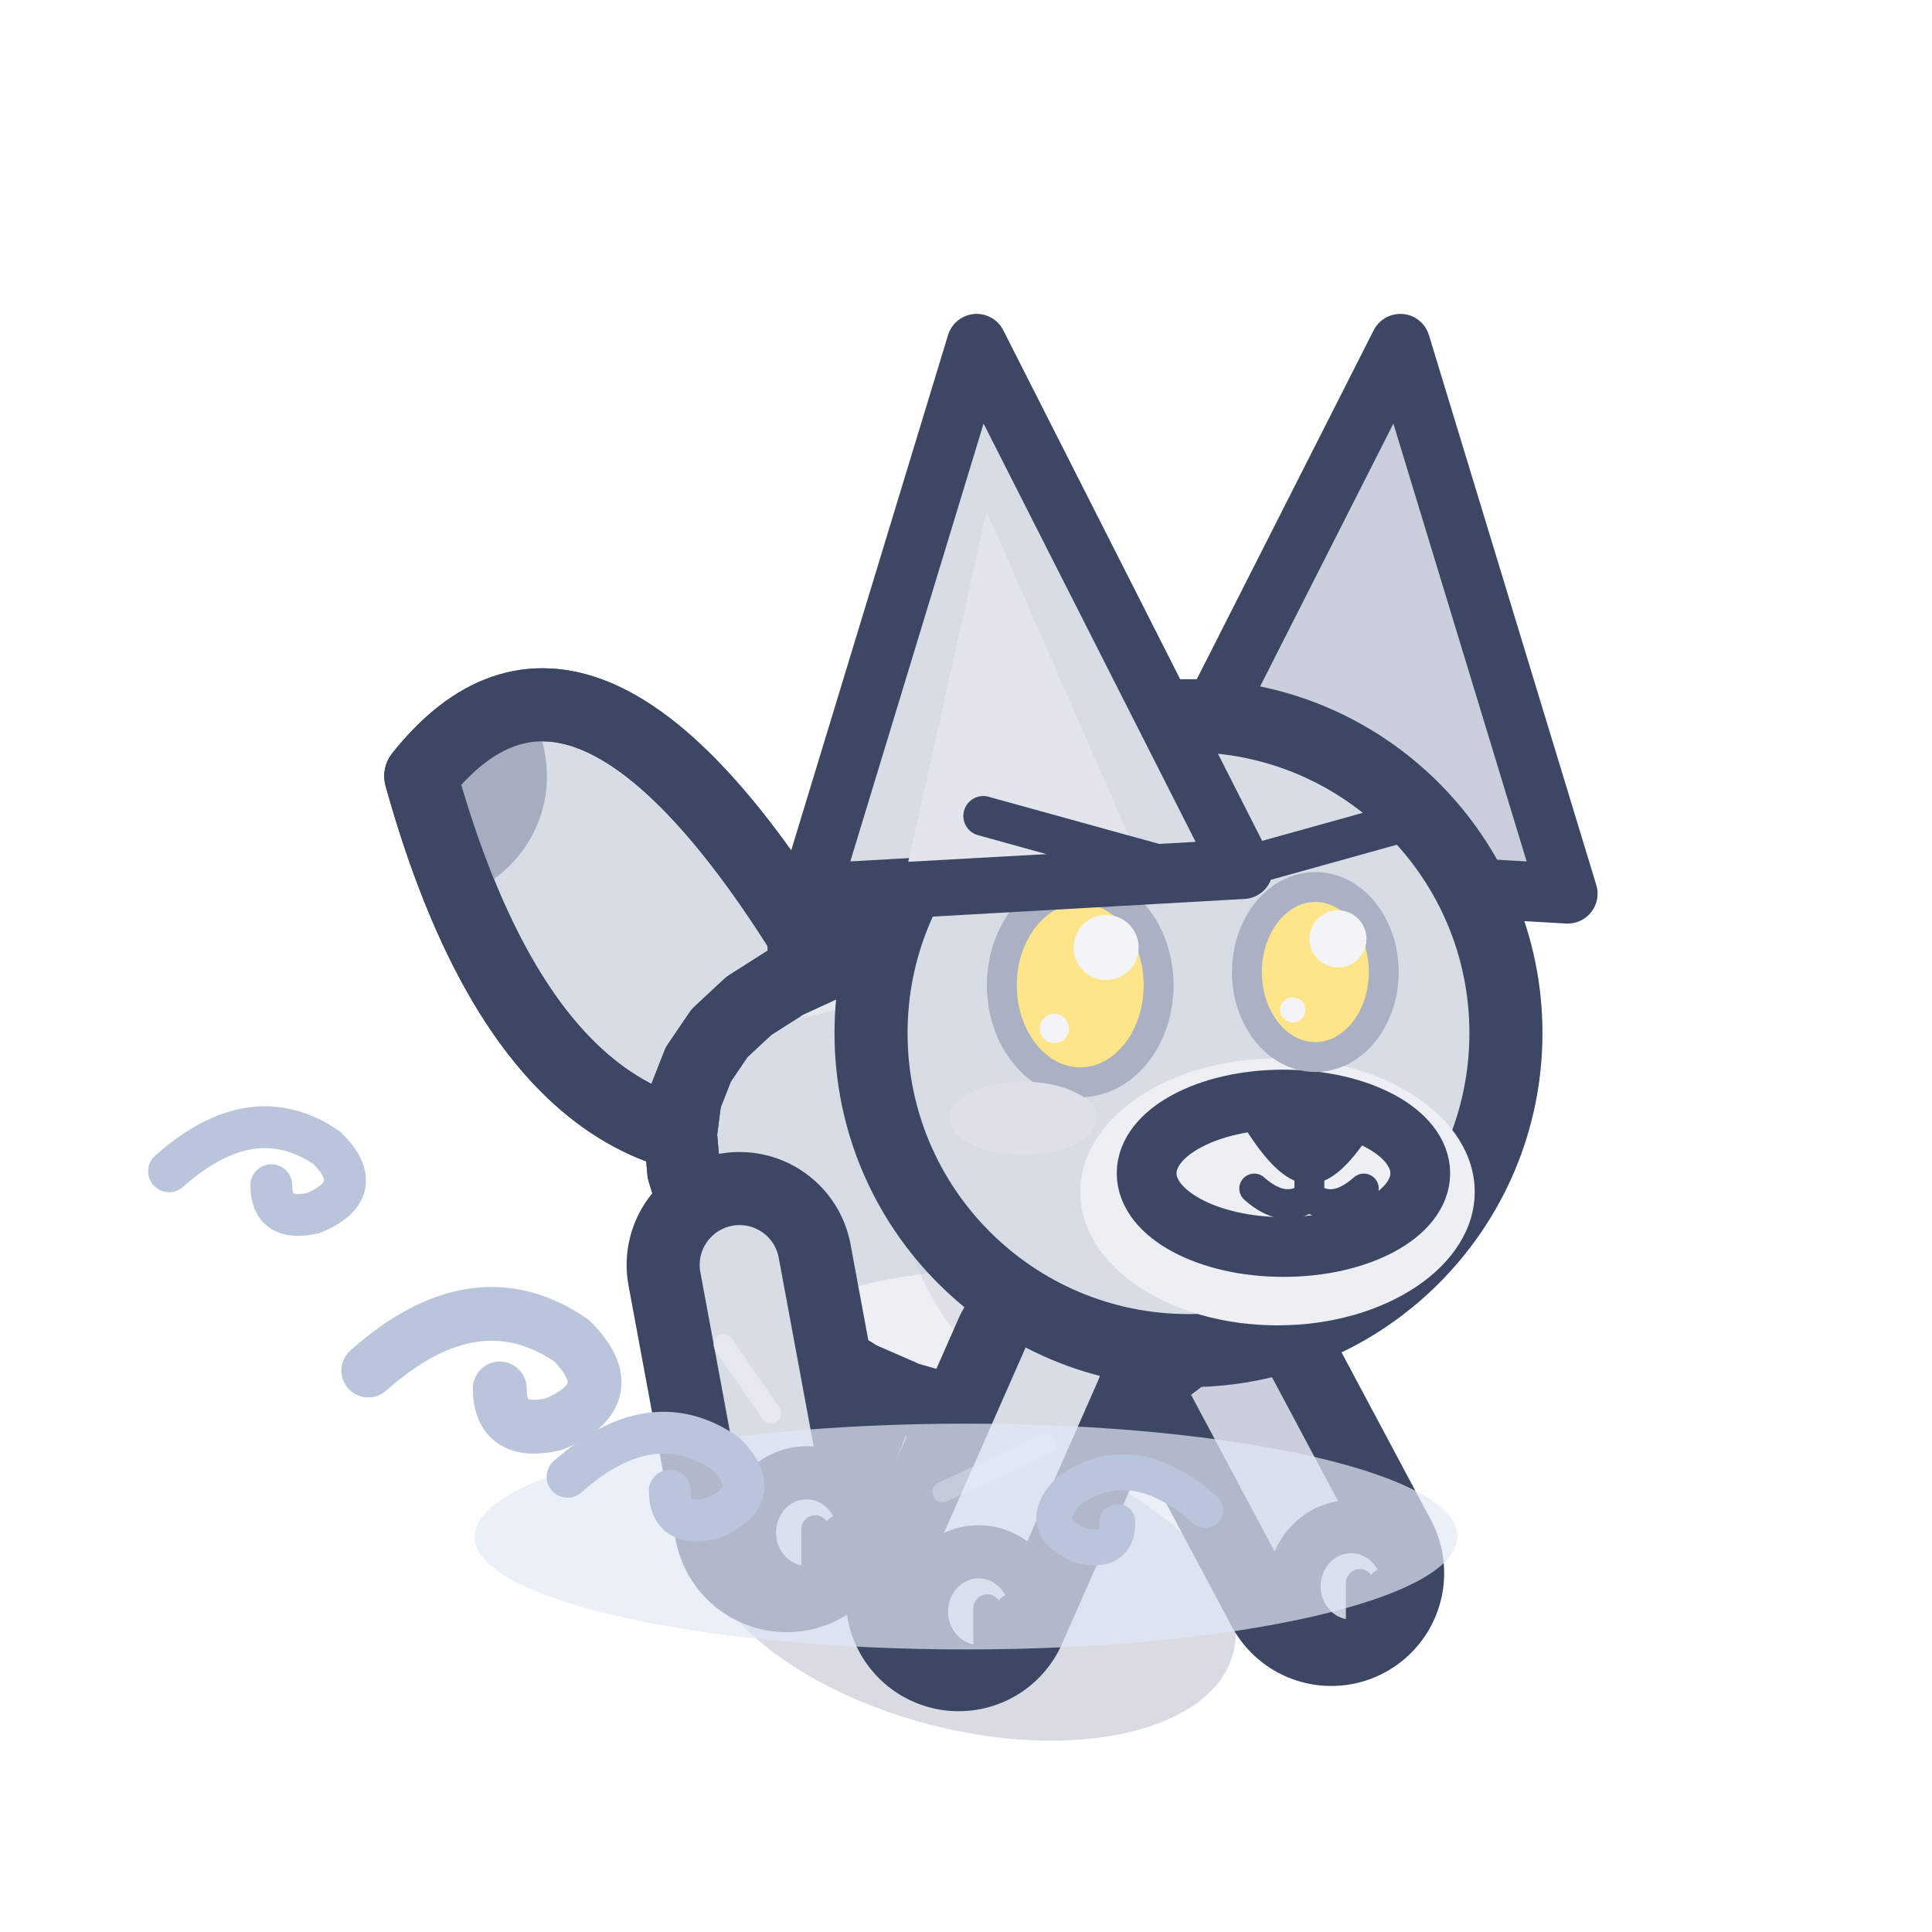
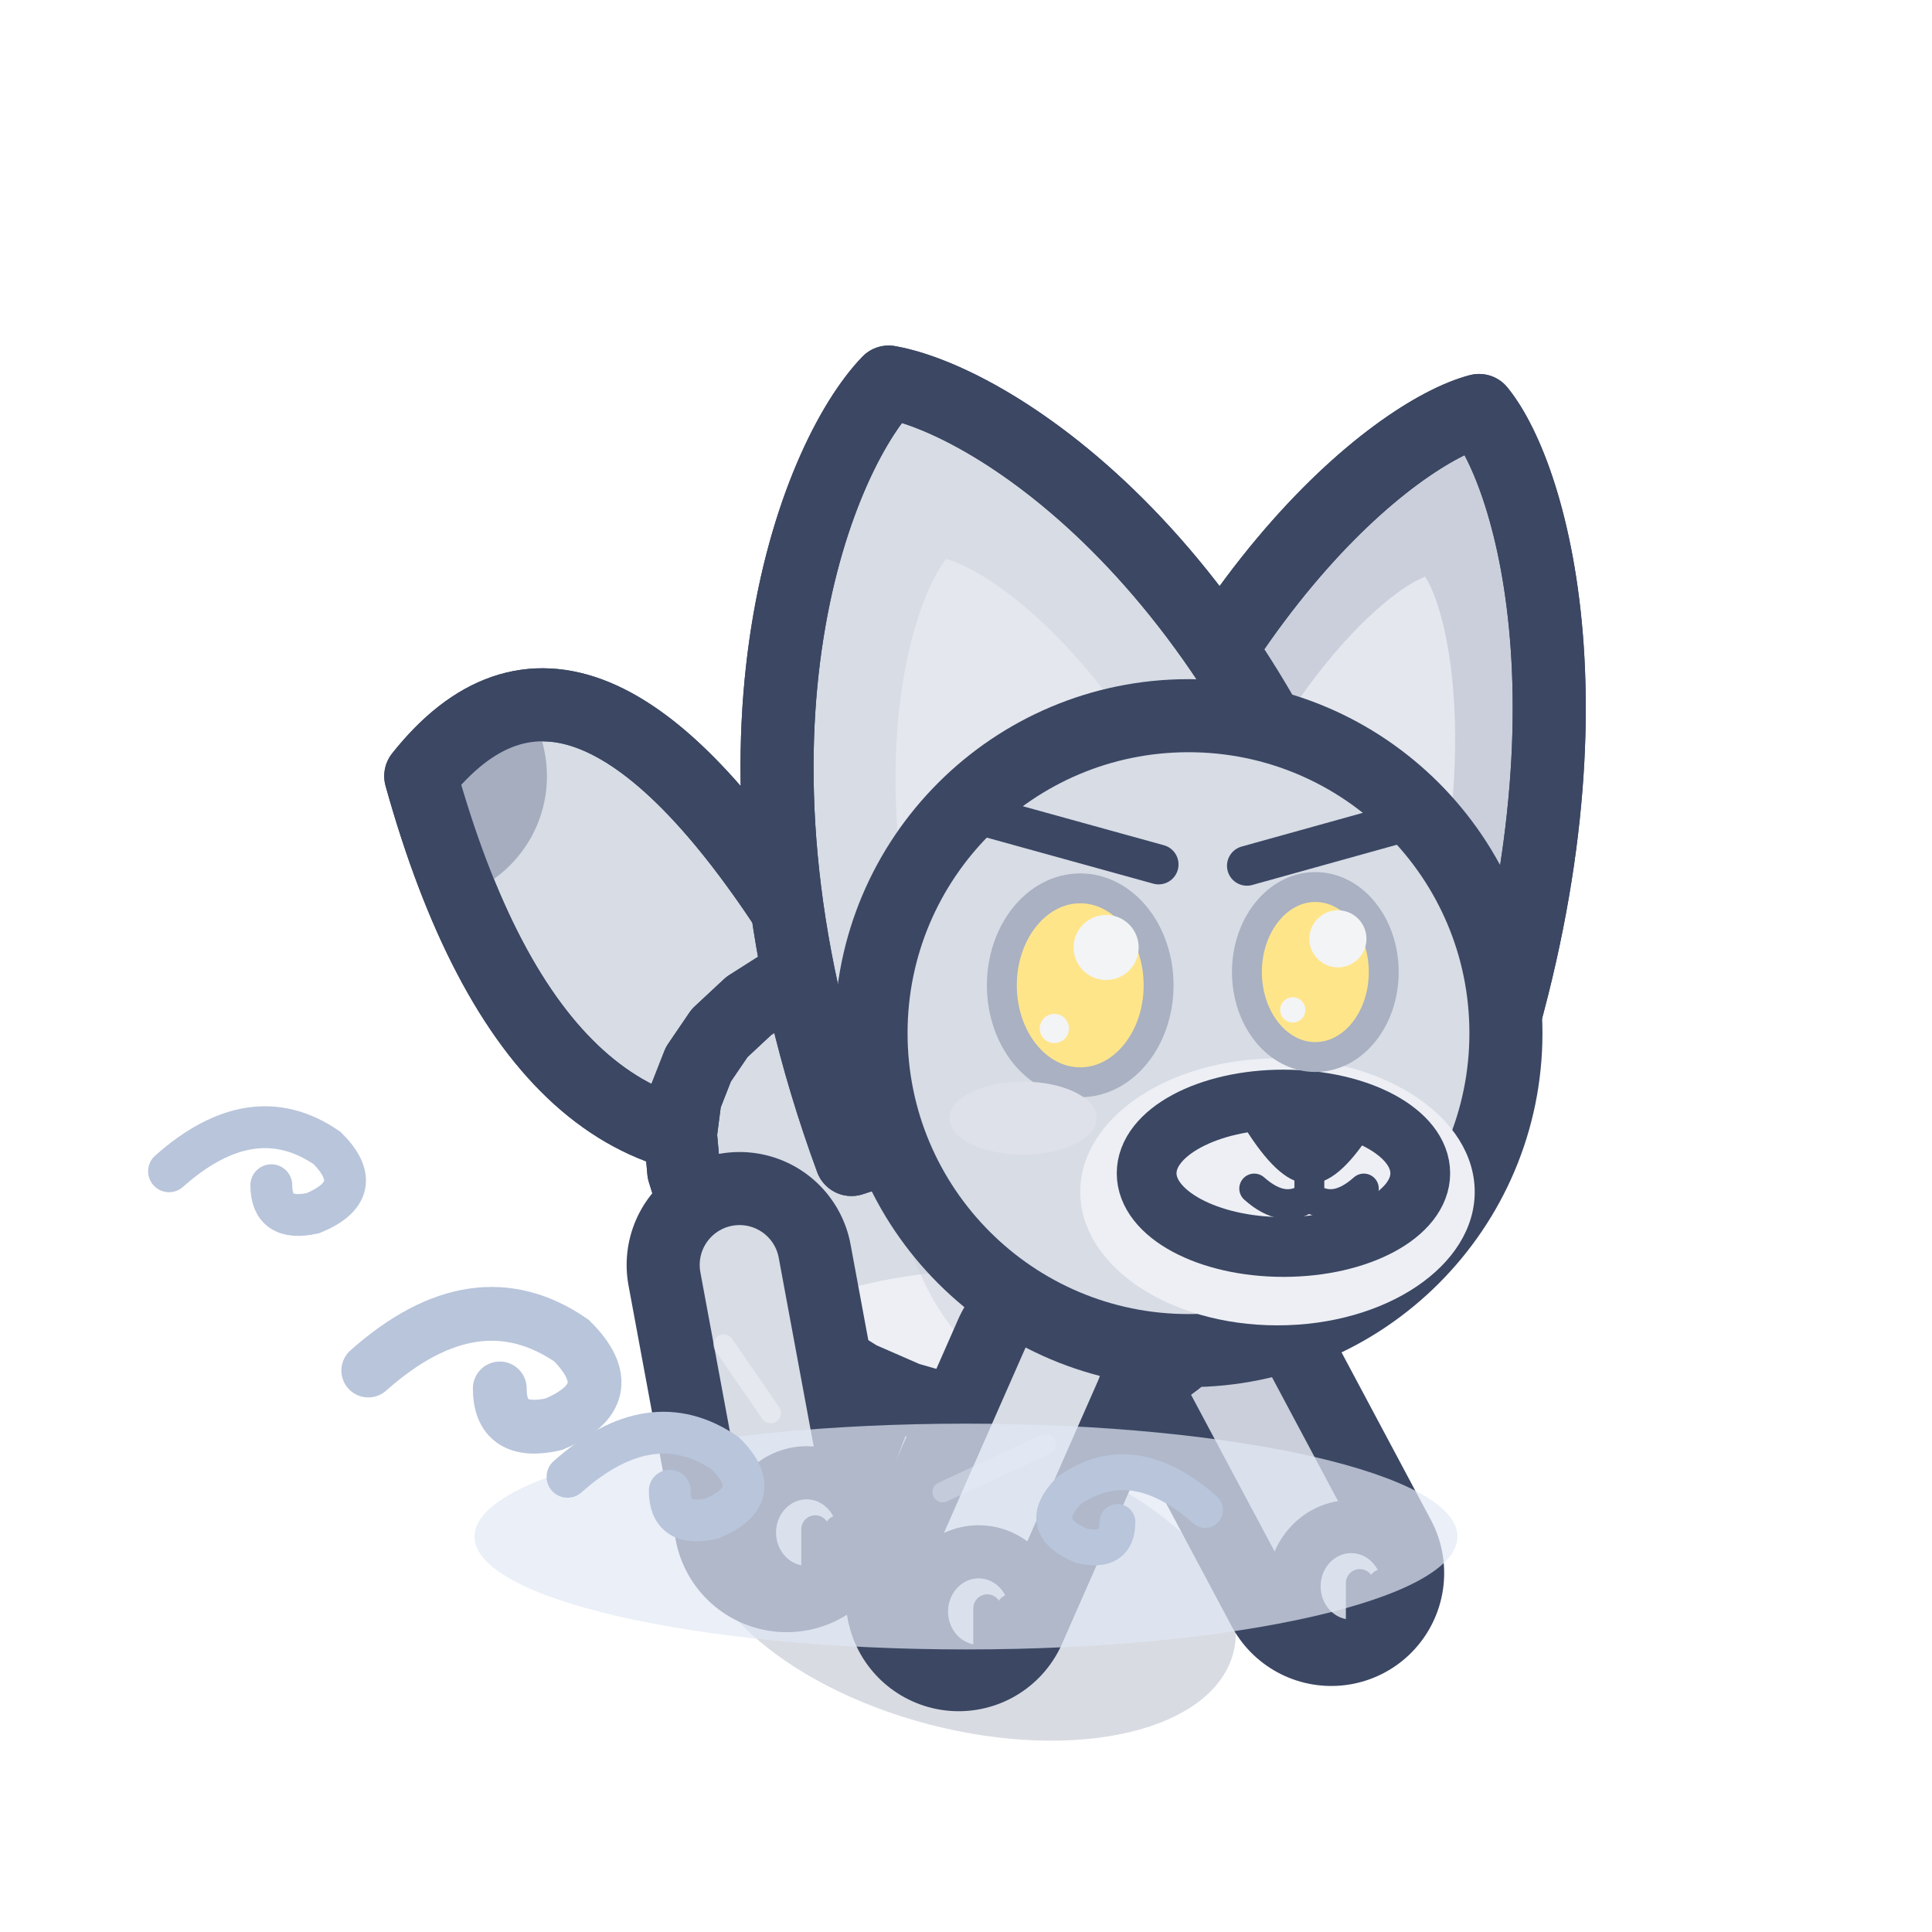
<svg xmlns="http://www.w3.org/2000/svg" width="32" height="32" viewBox="-16 -26 32 32">
  <g transform="scale(1.1)">
    <path d="M-9,-3 q1.62,-1.44 3.06,-0.45 q0.81,0.81 -0.27,1.26 q-0.81,0.18 -0.81,-0.54" fill="none" stroke="#B8C5DB" stroke-width="0.81" stroke-linecap="round" />
    <path d="M-12,-6 q1.26,-1.12 2.38,-0.35 q0.63,0.63 -0.21,0.98 q-0.63,0.14 -0.63,-0.42" fill="none" stroke="#B8C5DB" stroke-width="0.63" stroke-linecap="round" />
    <ellipse cx="0" cy="0.2" rx="4.16" ry="2.2" fill="rgba(60,75,110,.2)" transform="rotate(14.61 0 0.2)" />
    <path d="M-1.44,-5.38 L-2.69,-2.12" stroke="#3B4763" stroke-width="3.4" stroke-linecap="round" />
    <path d="M-1.44,-5.38 L-2.69,-2.12" stroke="#CACFDB" stroke-width="1.2" stroke-linecap="round" />
    <ellipse cx="-2.39" cy="-1.92" rx="0.86" ry="0.9" fill="#CACFDB" stroke="#3B4763" stroke-width="0.8" stroke-linejoin="round" stroke-linecap="round" />
    <path d="M-2.26,-1.97 L-2.26,-1.27" stroke="#3B4763" stroke-width="0.42" stroke-linecap="round" />
    <path d="M-1.92,-1.97 L-1.92,-1.27" stroke="#3B4763" stroke-width="0.42" stroke-linecap="round" />
    <path d="M3.41,-3.87 L5.5,0.05" stroke="#3B4763" stroke-width="3.4" stroke-linecap="round" />
    <path d="M3.41,-3.87 L5.5,0.05" stroke="#CACFDB" stroke-width="1.2" stroke-linecap="round" />
    <ellipse cx="5.8" cy="0.25" rx="0.86" ry="0.9" fill="#CACFDB" stroke="#3B4763" stroke-width="0.8" stroke-linejoin="round" stroke-linecap="round" />
    <path d="M5.93,0.2 L5.93,0.9" stroke="#3B4763" stroke-width="0.42" stroke-linecap="round" />
    <path d="M6.27,0.2 L6.27,0.9" stroke="#3B4763" stroke-width="0.42" stroke-linecap="round" />
    <path d="M-2.45,-9.57 Q-5.83,-14.95 -8.21,-11.95 Q-6.43,-5.57 -2.25,-6.57 Z" fill="#D7DCE5" stroke="#3B4763" stroke-width="1.1" stroke-linejoin="round" stroke-linecap="round" />
    <clipPath id="t3fennecavant-1true">
      <path d="M-2.45,-9.57 Q-5.83,-14.95 -8.21,-11.95 Q-6.43,-5.57 -2.25,-6.57 Z" />
    </clipPath>
    <g clip-path="url(#t3fennecavant-1true)">
      <circle cx="-8.21" cy="-11.95" r="1.9" fill="#A5ADBF" />
    </g>
    <path d="M-2.45,-9.57 Q-5.83,-14.95 -8.21,-11.95 Q-6.43,-5.57 -2.25,-6.57 Z" fill="none" stroke="#3B4763" stroke-width="1.1" stroke-linejoin="round" stroke-linecap="round" />
    <path d="M4.23,-4.9 L4,-4.25 L3.64,-3.66 L3.17,-3.16 L2.62,-2.75 L1.98,-2.47 L1.3,-2.31 L0.58,-2.28 L-0.16,-2.37 L-0.89,-2.58 L-1.6,-2.89 L-2.25,-3.29 L-2.84,-3.77 L-3.35,-4.29 L-3.76,-4.85 L-4.07,-5.42 L-4.25,-6 L-4.3,-6.56 L-4.23,-7.1 L-4.03,-7.61 L-3.71,-8.08 L-3.27,-8.49 L-2.72,-8.84 L-2.09,-9.13 L-1.39,-9.34 L-0.64,-9.46 L0.13,-9.49 L0.89,-9.42 L1.63,-9.25 L2.32,-8.97 L2.94,-8.59 L3.46,-8.11 L3.87,-7.56 L4.16,-6.93 L4.32,-6.27 L4.34,-5.58 Z" fill="#D7DCE5" stroke="#3B4763" stroke-width="1.1" stroke-linejoin="round" stroke-linecap="round" />
    <clipPath id="q3fennecavantmarche2">
      <path d="M4.23,-4.9 L4,-4.25 L3.64,-3.66 L3.17,-3.16 L2.62,-2.75 L1.98,-2.47 L1.3,-2.31 L0.58,-2.28 L-0.16,-2.37 L-0.89,-2.58 L-1.6,-2.89 L-2.25,-3.29 L-2.84,-3.77 L-3.35,-4.29 L-3.76,-4.85 L-4.07,-5.42 L-4.25,-6 L-4.3,-6.56 L-4.23,-7.1 L-4.03,-7.61 L-3.71,-8.08 L-3.27,-8.49 L-2.72,-8.84 L-2.09,-9.13 L-1.39,-9.34 L-0.64,-9.46 L0.13,-9.49 L0.89,-9.42 L1.63,-9.25 L2.32,-8.97 L2.94,-8.59 L3.46,-8.11 L3.87,-7.56 L4.16,-6.93 L4.32,-6.27 L4.34,-5.58 Z" />
    </clipPath>
    <g clip-path="url(#q3fennecavantmarche2)">
      <ellipse cx="0.5" cy="-2.75" rx="4.16" ry="1.77" fill="#EDEFF4" />
      <ellipse cx="1.98" cy="-6.36" rx="3.06" ry="3.89" fill="#CACFDB" opacity="0.45" />
      <path d="M-2.41,-8.78 Q0,-9.47 1.97,-7.82" fill="none" stroke="#F3F4F6" stroke-width="0.9" stroke-linecap="round" opacity="0.5" />
    </g>
    <path d="M4.23,-4.9 L4,-4.25 L3.64,-3.66 L3.17,-3.16 L2.62,-2.75 L1.98,-2.47 L1.3,-2.31 L0.58,-2.28 L-0.16,-2.37 L-0.89,-2.58 L-1.6,-2.89 L-2.25,-3.29 L-2.84,-3.77 L-3.35,-4.29 L-3.76,-4.85 L-4.07,-5.42 L-4.25,-6 L-4.3,-6.56 L-4.23,-7.1 L-4.03,-7.61 L-3.71,-8.08 L-3.27,-8.49 L-2.72,-8.84 L-2.09,-9.13 L-1.39,-9.34 L-0.64,-9.46 L0.13,-9.49 L0.89,-9.42 L1.63,-9.25 L2.32,-8.97 L2.94,-8.59 L3.46,-8.11 L3.87,-7.56 L4.16,-6.93 L4.32,-6.27 L4.34,-5.58 Z" fill="none" stroke="#3B4763" stroke-width="1.1" stroke-linejoin="round" stroke-linecap="round" />
    <path d="M-3.41,-4.59 L-2.7,-0.76" stroke="#3B4763" stroke-width="3.4" stroke-linecap="round" />
    <path d="M-3.41,-4.59 L-2.7,-0.76" stroke="#D7DCE5" stroke-width="1.2" stroke-linecap="round" />
    <path d="M-3.65,-3.39 L-2.94,-2.36" stroke="rgba(255,255,255,.35)" stroke-width="0.31" stroke-linecap="round" />
    <ellipse cx="-2.4" cy="-0.56" rx="0.86" ry="0.9" fill="#CACFDB" stroke="#3B4763" stroke-width="0.8" stroke-linejoin="round" stroke-linecap="round" />
    <path d="M-2.27,-0.61 L-2.27,0.09" stroke="#3B4763" stroke-width="0.42" stroke-linecap="round" />
    <path d="M-1.92,-0.61 L-1.92,0.09" stroke="#3B4763" stroke-width="0.42" stroke-linecap="round" />
    <path d="M1.44,-3.09 L-0.11,0.43" stroke="#3B4763" stroke-width="3.4" stroke-linecap="round" />
    <path d="M1.44,-3.09 L-0.11,0.43" stroke="#D7DCE5" stroke-width="1.2" stroke-linecap="round" />
    <path d="M1.2,-1.89 L-0.35,-1.17" stroke="rgba(255,255,255,.35)" stroke-width="0.31" stroke-linecap="round" />
    <ellipse cx="0.19" cy="0.63" rx="0.86" ry="0.9" fill="#CACFDB" stroke="#3B4763" stroke-width="0.8" stroke-linejoin="round" stroke-linecap="round" />
    <path d="M0.32,0.58 L0.32,1.28" stroke="#3B4763" stroke-width="0.42" stroke-linecap="round" />
    <path d="M0.67,0.58 L0.67,1.28" stroke="#3B4763" stroke-width="0.42" stroke-linecap="round" />
    <g transform="translate(3.35 -8.08) scale(1 1)">
-       <path d="M-0.82,-2.47 L3.19,-10.38 L5.71,-2.1 Z" fill="#CACFDB" stroke="#3B4763" stroke-width="0.9" stroke-linejoin="round" stroke-linecap="round" />
+       <g transform="rotate(18 2.2 -2.68)">
+         <path d="M-1,0.58 C-1.19,-5.64 1.11,-9.02 2.2,-9.72 C3.29,-9.02 5.59,-5.64 5.4,0.58 Z" fill="#CACFDB" stroke="#3B4763" stroke-width="1.1" stroke-linejoin="round" stroke-linecap="round" />
+         <clipPath id="oe3fennecamarche2f">
+           <path d="M-1,0.58 C-1.19,-5.64 1.11,-9.02 2.2,-9.72 C3.29,-9.02 5.59,-5.64 5.4,0.58 Z" />
+         </clipPath>
+         <g clip-path="url(#oe3fennecamarche2f)">
+           <path d="M0.41,-0.2 C0.3,-4.23 1.59,-6.59 2.2,-7.09 C2.81,-6.59 4.1,-4.23 3.99,-0.2 Z" fill="#E5E7EE" />
+         </g>
+         <path d="M-1,0.58 C-1.19,-5.64 1.11,-9.02 2.2,-9.72 C3.29,-9.02 5.59,-5.64 5.4,0.58 Z" fill="none" stroke="#3B4763" stroke-width="1.1" stroke-linejoin="round" stroke-linecap="round" />
+       </g>
+     </g>
+     <g transform="translate(3.35 -8.08) scale(-1 1)">
+       <g transform="rotate(18 2.2 -2.68)">
+         <path d="M-1.95,0.79 C-2.2,-5.83 0.79,-9.42 2.2,-10.17 C3.61,-9.42 6.6,-5.83 6.35,0.79 Z" fill="#D7DCE5" stroke="#3B4763" stroke-width="1.1" stroke-linejoin="round" stroke-linecap="round" />
+         <clipPath id="oe3fennecamarche2n">
+           <path d="M-1.95,0.79 C-2.2,-5.83 0.79,-9.42 2.2,-10.17 C3.61,-9.42 6.6,-5.83 6.35,0.79 Z" />
+         </clipPath>
+         <g clip-path="url(#oe3fennecamarche2n)">
+           <path d="M-0.12,-0.04 C-0.26,-4.33 1.41,-6.84 2.2,-7.37 C2.99,-6.84 4.66,-4.33 4.52,-0.04 Z" fill="#E5E7EE" />
+         </g>
+         <path d="M-1.95,0.79 C-2.2,-5.83 0.79,-9.42 2.2,-10.17 C3.61,-9.42 6.6,-5.83 6.35,0.79 Z" fill="none" stroke="#3B4763" stroke-width="1.1" stroke-linejoin="round" stroke-linecap="round" />
+       </g>
    </g>
    <ellipse cx="3.35" cy="-8.08" rx="4.78" ry="4.78" fill="#D7DCE5" stroke="#3B4763" stroke-width="1.1" stroke-linejoin="round" stroke-linecap="round" />
    <ellipse cx="4.69" cy="-5.69" rx="2.97" ry="2.01" fill="#EDEFF4" stroke="none" />
    <ellipse cx="4.78" cy="-5.97" rx="2.06" ry="1.11" fill="#EDEFF4" stroke="#3B4763" stroke-width="0.9" stroke-linejoin="round" stroke-linecap="round" />
    <path d="M4.42,-6.77 Q5.17,-6.98 5.92,-6.77 Q5.47,-6.06 5.17,-6.06 Q4.87,-6.06 4.42,-6.77 Z" fill="#3B4763" stroke="#3B4763" stroke-width="0.5" stroke-linejoin="round" stroke-linecap="round" />
    <path d="M5.17,-6.08 L5.17,-5.62 M4.34,-5.74 Q4.79,-5.34 5.17,-5.62 Q5.54,-5.34 5.99,-5.74" fill="none" stroke="#3B4763" stroke-width="0.45" stroke-linecap="round" />
    <ellipse cx="1.72" cy="-8.8" rx="1.18" ry="1.46" fill="#FFE58A" stroke="#A9B1C2" stroke-width="0.45" />
    <ellipse cx="2.11" cy="-9.37" rx="0.49" ry="0.49" fill="#F3F4F6" stroke="none" />
    <ellipse cx="1.33" cy="-8.15" rx="0.22" ry="0.22" fill="#F3F4F6" stroke="none" />
    <ellipse cx="5.26" cy="-9" rx="1.03" ry="1.28" fill="#FFE58A" stroke="#A9B1C2" stroke-width="0.45" />
    <ellipse cx="5.6" cy="-9.5" rx="0.43" ry="0.43" fill="#F3F4F6" stroke="none" />
    <ellipse cx="4.92" cy="-8.43" rx="0.19" ry="0.19" fill="#F3F4F6" stroke="none" />
    <ellipse cx="0.86" cy="-6.8" rx="1.11" ry="0.55" fill="#DEE1EA" stroke="none" />
-     <g transform="translate(3.35 -8.08) scale(-1 1)">
-       <path d="M-0.82,-2.47 L3.19,-10.38 L5.71,-2.1 Z" fill="#D7DCE5" stroke="#3B4763" stroke-width="0.9" stroke-linejoin="round" stroke-linecap="round" />
-       <path d="M0.81,-2.77 L3.04,-7.86 L4.22,-2.58 Z" fill="#E2E5EC" stroke="none" />
-     </g>
    <line x1="0.26" y1="-11.35" x2="2.9" y2="-10.62" stroke="#3B4763" stroke-width="0.6" stroke-linecap="round" />
    <line x1="6.53" y1="-11.24" x2="4.23" y2="-10.6" stroke="#3B4763" stroke-width="0.6" stroke-linecap="round" />
    <ellipse cx="0" cy="-0.5" rx="7.4" ry="1.7" fill="rgba(226,233,246,.7)" />
    <path d="M-6,-1.4 q1.26,-1.12 2.38,-0.35 q0.63,0.63 -0.21,0.98 q-0.63,0.14 -0.63,-0.42" fill="none" stroke="#B8C5DB" stroke-width="0.63" stroke-linecap="round" />
    <path d="M3.6,-0.9 q-1.08,-0.96 -2.04,-0.3 q-0.54,0.54 0.18,0.84 q0.54,0.12 0.54,-0.36" fill="none" stroke="#B8C5DB" stroke-width="0.54" stroke-linecap="round" />
  </g>
</svg>
